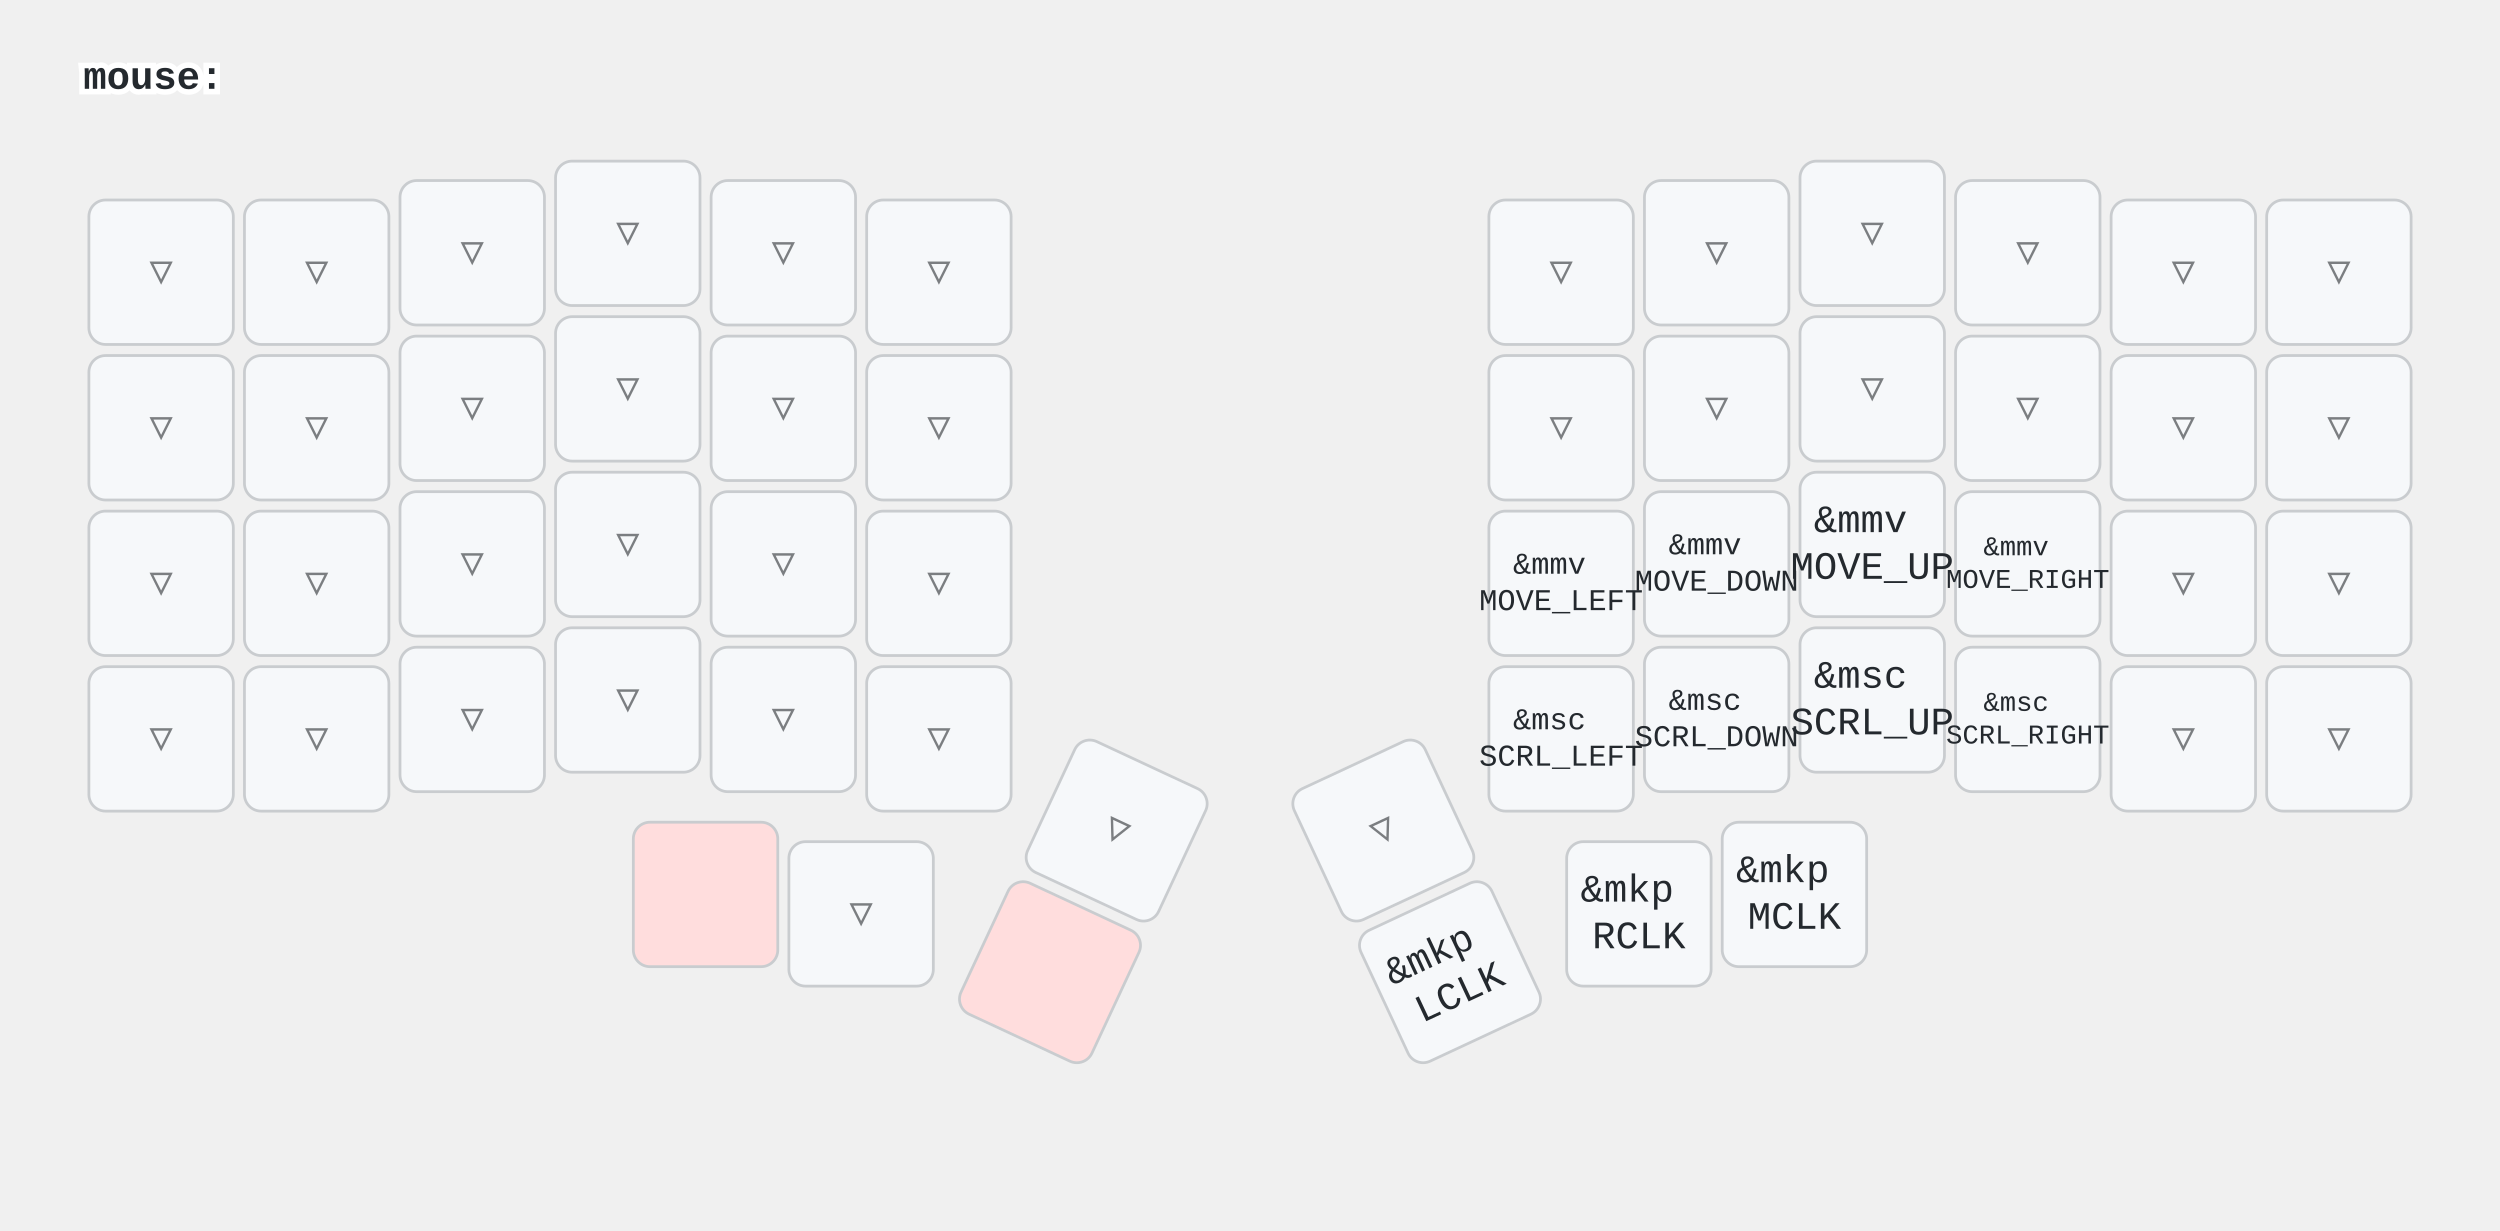
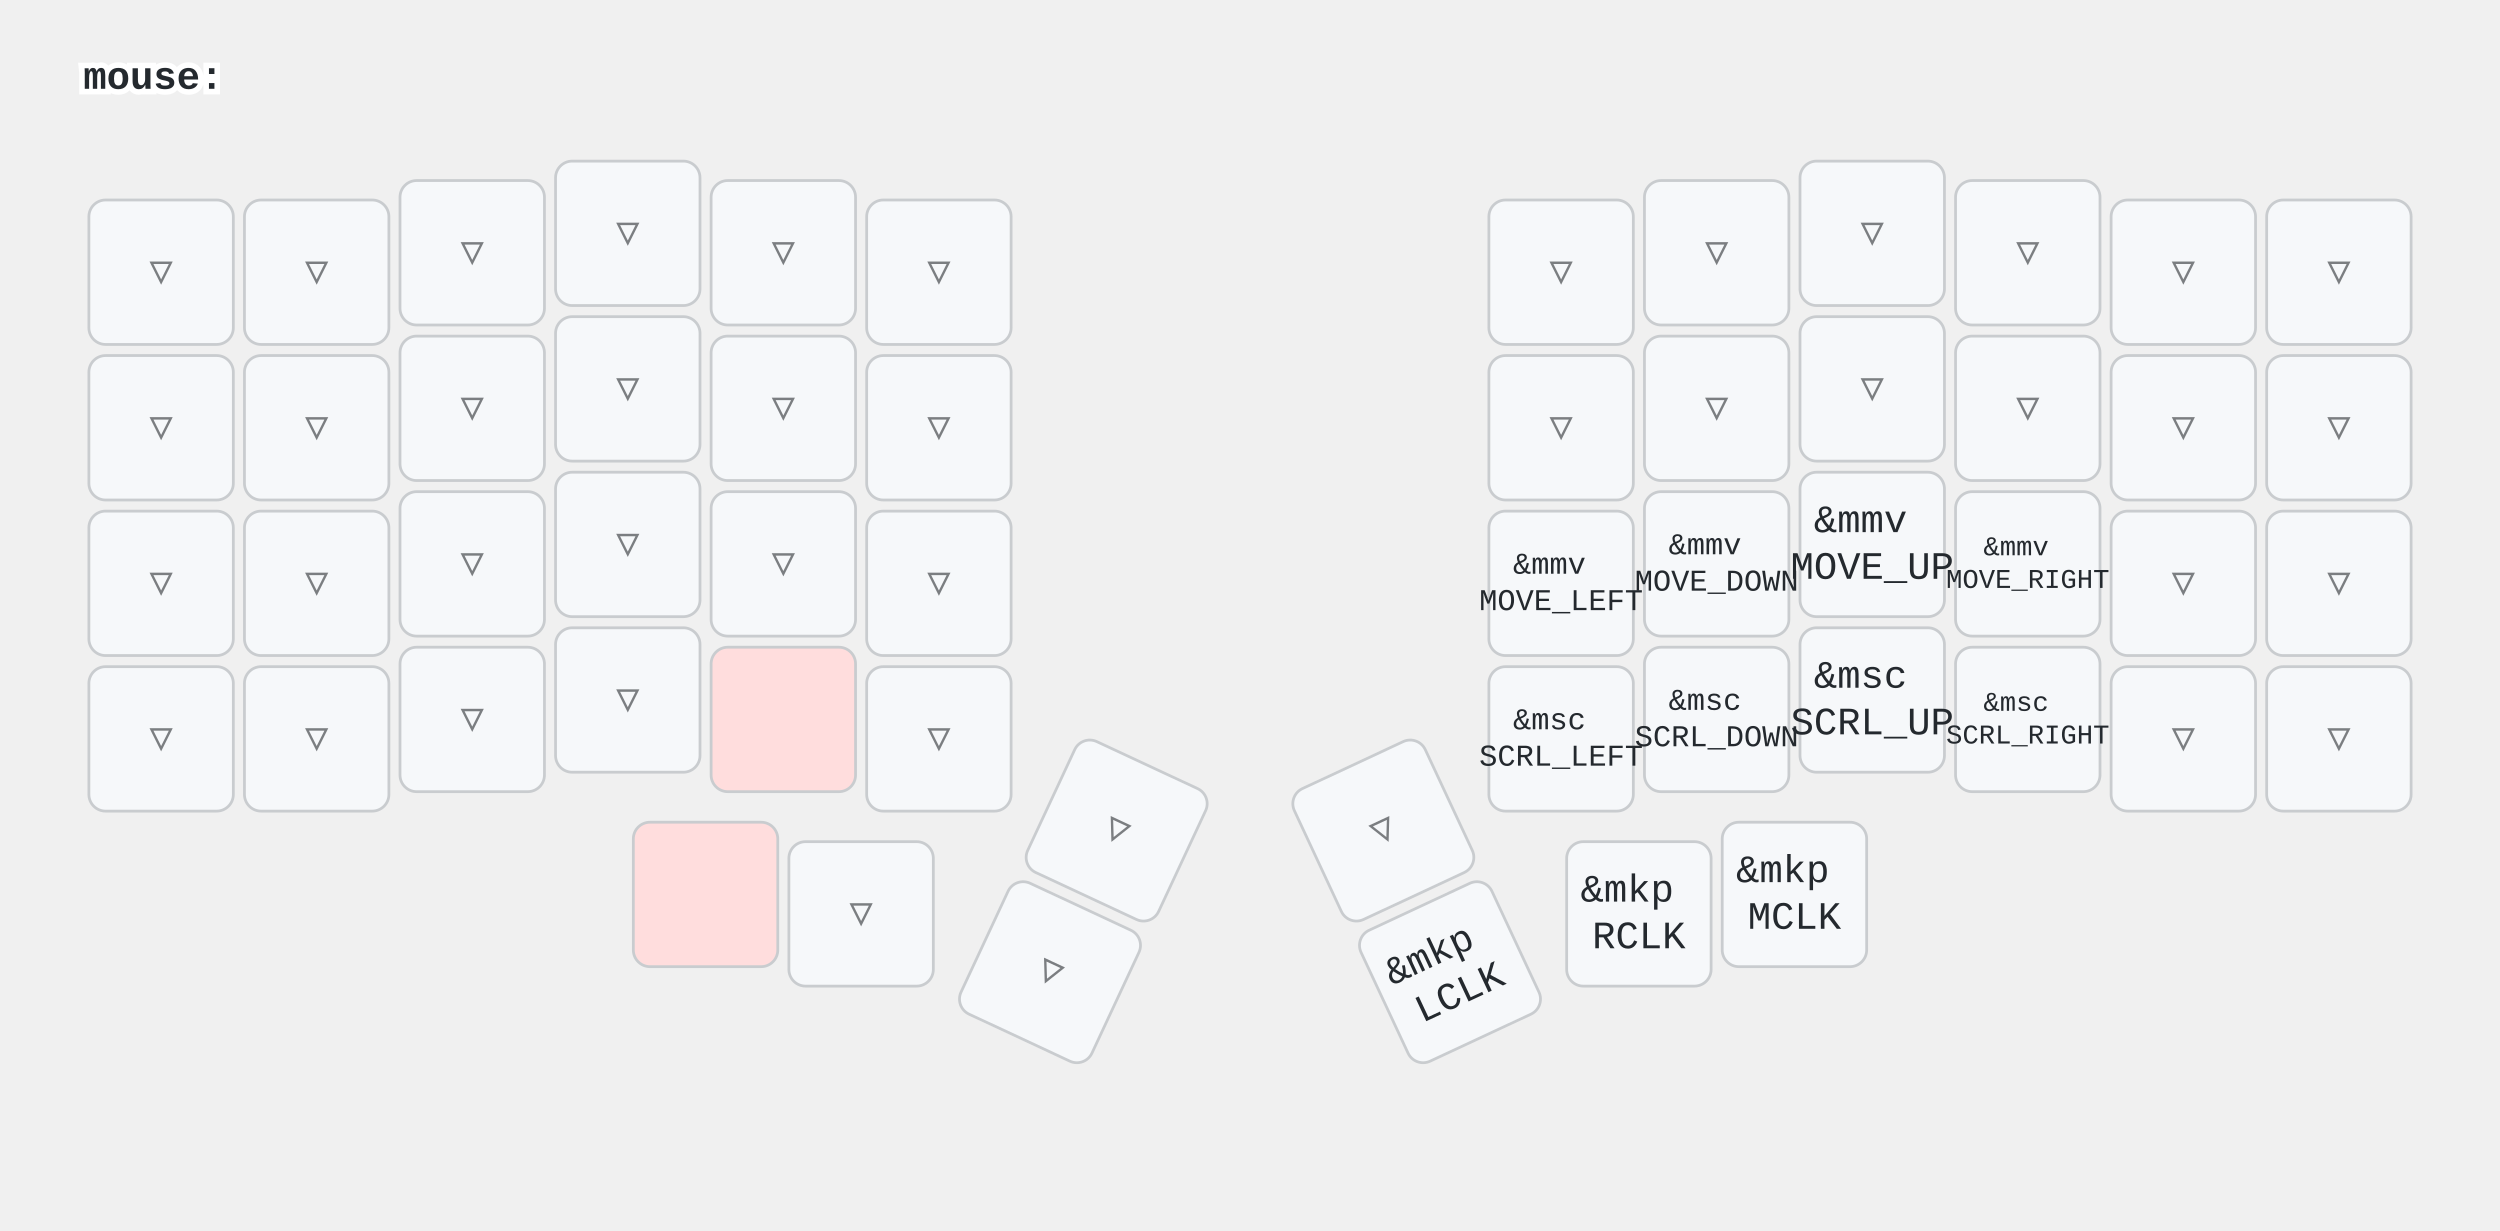
<svg xmlns="http://www.w3.org/2000/svg" width="900" height="443" viewBox="0 0 900 443" class="keymap">
  <style>/* inherit to force styles through use tags */
svg path {
    fill: inherit;
}

/* font and background color specifications */
svg.keymap {
    font-family: SFMono-Regular,Consolas,Liberation Mono,Menlo,monospace;
    font-size: 14px;
    font-kerning: normal;
    text-rendering: optimizeLegibility;
    fill: #24292e;
}

/* default key styling */
rect.key {
    fill: #f6f8fa;
}

rect.key, rect.combo {
    stroke: #c9cccf;
    stroke-width: 1;
}

/* default key side styling, only used is draw_key_sides is set */
rect.side {
    filter: brightness(90%);
}

/* color accent for combo boxes */
rect.combo, rect.combo-separate {
    fill: #cdf;
}

/* color accent for held keys */
rect.held, rect.combo.held {
    fill: #fdd;
}

/* color accent for ghost (optional) keys */
rect.ghost, rect.combo.ghost {
    stroke-dasharray: 4, 4;
    stroke-width: 2;
}

text {
    text-anchor: middle;
    dominant-baseline: middle;
}

/* styling for layer labels */
text.label {
    font-weight: bold;
    text-anchor: start;
    stroke: white;
    stroke-width: 4;
    paint-order: stroke;
}

/* styling for optional footer */
text.footer {
    text-anchor: end;
    dominant-baseline: auto;
    stroke: white;
    stroke-width: 4;
    paint-order: stroke;
}

/* styling for combo tap, and key non-tap label text */
text.combo, text.hold, text.shifted, text.left, text.right, text.tl, text.tr, text.bl, text.br {
    font-size: 11px;
}

text.hold, text.bl, text.br {
    text-anchor: middle;
    dominant-baseline: auto;
}

text.shifted, text.tl, text.tr {
    text-anchor: middle;
    dominant-baseline: hanging;
}

text.left, text.tl, text.bl {
    text-anchor: start;
}

text.right, text.tr, text.br {
    text-anchor: end;
}

text.layer-activator {
    text-decoration: underline;
}

/* styling for hold/shifted label text in combo box */
text.combo.hold, text.combo.shifted, text.combo.left, text.combo.right {
    font-size: 8px;
}

/* lighter symbol for transparent keys */
text.trans {
    fill: #7b7e81;
}

/* styling for combo dendrons */
path.combo {
    stroke-width: 1;
    stroke: gray;
    fill: none;
}

/* Start Tabler Icons Cleanup */
/* cannot use height/width with glyphs */
.icon-tabler &gt; path {
    fill: inherit;
    stroke: inherit;
    stroke-width: 2;
}
/* hide tabler's default box */
.icon-tabler &gt; path[stroke="none"][fill="none"] {
    visibility: hidden;
}
/* End Tabler Icons Cleanup */
</style>
  <g transform="translate(30, 0)" class="layer-mouse">
    <text x="0" y="28" class="label" id="mouse">mouse:</text>
    <g transform="translate(0, 56)">
      <g transform="translate(28, 42)" class="key trans keypos-0">
        <rect rx="6" ry="6" x="-26" y="-26" width="52" height="52" class="key trans" />
        <text x="0" y="0" class="key trans tap">▽</text>
      </g>
      <g transform="translate(84, 42)" class="key trans keypos-1">
        <rect rx="6" ry="6" x="-26" y="-26" width="52" height="52" class="key trans" />
        <text x="0" y="0" class="key trans tap">▽</text>
      </g>
      <g transform="translate(140, 35)" class="key trans keypos-2">
        <rect rx="6" ry="6" x="-26" y="-26" width="52" height="52" class="key trans" />
        <text x="0" y="0" class="key trans tap">▽</text>
      </g>
      <g transform="translate(196, 28)" class="key trans keypos-3">
        <rect rx="6" ry="6" x="-26" y="-26" width="52" height="52" class="key trans" />
        <text x="0" y="0" class="key trans tap">▽</text>
      </g>
      <g transform="translate(252, 35)" class="key trans keypos-4">
        <rect rx="6" ry="6" x="-26" y="-26" width="52" height="52" class="key trans" />
        <text x="0" y="0" class="key trans tap">▽</text>
      </g>
      <g transform="translate(308, 42)" class="key trans keypos-5">
        <rect rx="6" ry="6" x="-26" y="-26" width="52" height="52" class="key trans" />
        <text x="0" y="0" class="key trans tap">▽</text>
      </g>
      <g transform="translate(532, 42)" class="key trans keypos-6">
        <rect rx="6" ry="6" x="-26" y="-26" width="52" height="52" class="key trans" />
        <text x="0" y="0" class="key trans tap">▽</text>
      </g>
      <g transform="translate(588, 35)" class="key trans keypos-7">
        <rect rx="6" ry="6" x="-26" y="-26" width="52" height="52" class="key trans" />
        <text x="0" y="0" class="key trans tap">▽</text>
      </g>
      <g transform="translate(644, 28)" class="key trans keypos-8">
        <rect rx="6" ry="6" x="-26" y="-26" width="52" height="52" class="key trans" />
        <text x="0" y="0" class="key trans tap">▽</text>
      </g>
      <g transform="translate(700, 35)" class="key trans keypos-9">
        <rect rx="6" ry="6" x="-26" y="-26" width="52" height="52" class="key trans" />
        <text x="0" y="0" class="key trans tap">▽</text>
      </g>
      <g transform="translate(756, 42)" class="key trans keypos-10">
        <rect rx="6" ry="6" x="-26" y="-26" width="52" height="52" class="key trans" />
        <text x="0" y="0" class="key trans tap">▽</text>
      </g>
      <g transform="translate(812, 42)" class="key trans keypos-11">
        <rect rx="6" ry="6" x="-26" y="-26" width="52" height="52" class="key trans" />
        <text x="0" y="0" class="key trans tap">▽</text>
      </g>
      <g transform="translate(28, 98)" class="key trans keypos-12">
        <rect rx="6" ry="6" x="-26" y="-26" width="52" height="52" class="key trans" />
        <text x="0" y="0" class="key trans tap">▽</text>
      </g>
      <g transform="translate(84, 98)" class="key trans keypos-13">
        <rect rx="6" ry="6" x="-26" y="-26" width="52" height="52" class="key trans" />
        <text x="0" y="0" class="key trans tap">▽</text>
      </g>
      <g transform="translate(140, 91)" class="key trans keypos-14">
        <rect rx="6" ry="6" x="-26" y="-26" width="52" height="52" class="key trans" />
        <text x="0" y="0" class="key trans tap">▽</text>
      </g>
      <g transform="translate(196, 84)" class="key trans keypos-15">
        <rect rx="6" ry="6" x="-26" y="-26" width="52" height="52" class="key trans" />
        <text x="0" y="0" class="key trans tap">▽</text>
      </g>
      <g transform="translate(252, 91)" class="key trans keypos-16">
        <rect rx="6" ry="6" x="-26" y="-26" width="52" height="52" class="key trans" />
        <text x="0" y="0" class="key trans tap">▽</text>
      </g>
      <g transform="translate(308, 98)" class="key trans keypos-17">
        <rect rx="6" ry="6" x="-26" y="-26" width="52" height="52" class="key trans" />
        <text x="0" y="0" class="key trans tap">▽</text>
      </g>
      <g transform="translate(532, 98)" class="key trans keypos-18">
        <rect rx="6" ry="6" x="-26" y="-26" width="52" height="52" class="key trans" />
        <text x="0" y="0" class="key trans tap">▽</text>
      </g>
      <g transform="translate(588, 91)" class="key trans keypos-19">
        <rect rx="6" ry="6" x="-26" y="-26" width="52" height="52" class="key trans" />
        <text x="0" y="0" class="key trans tap">▽</text>
      </g>
      <g transform="translate(644, 84)" class="key trans keypos-20">
        <rect rx="6" ry="6" x="-26" y="-26" width="52" height="52" class="key trans" />
        <text x="0" y="0" class="key trans tap">▽</text>
      </g>
      <g transform="translate(700, 91)" class="key trans keypos-21">
        <rect rx="6" ry="6" x="-26" y="-26" width="52" height="52" class="key trans" />
        <text x="0" y="0" class="key trans tap">▽</text>
      </g>
      <g transform="translate(756, 98)" class="key trans keypos-22">
        <rect rx="6" ry="6" x="-26" y="-26" width="52" height="52" class="key trans" />
        <text x="0" y="0" class="key trans tap">▽</text>
      </g>
      <g transform="translate(812, 98)" class="key trans keypos-23">
        <rect rx="6" ry="6" x="-26" y="-26" width="52" height="52" class="key trans" />
        <text x="0" y="0" class="key trans tap">▽</text>
      </g>
      <g transform="translate(28, 154)" class="key trans keypos-24">
        <rect rx="6" ry="6" x="-26" y="-26" width="52" height="52" class="key trans" />
        <text x="0" y="0" class="key trans tap">▽</text>
      </g>
      <g transform="translate(84, 154)" class="key trans keypos-25">
        <rect rx="6" ry="6" x="-26" y="-26" width="52" height="52" class="key trans" />
        <text x="0" y="0" class="key trans tap">▽</text>
      </g>
      <g transform="translate(140, 147)" class="key trans keypos-26">
        <rect rx="6" ry="6" x="-26" y="-26" width="52" height="52" class="key trans" />
        <text x="0" y="0" class="key trans tap">▽</text>
      </g>
      <g transform="translate(196, 140)" class="key trans keypos-27">
        <rect rx="6" ry="6" x="-26" y="-26" width="52" height="52" class="key trans" />
        <text x="0" y="0" class="key trans tap">▽</text>
      </g>
      <g transform="translate(252, 147)" class="key trans keypos-28">
        <rect rx="6" ry="6" x="-26" y="-26" width="52" height="52" class="key trans" />
        <text x="0" y="0" class="key trans tap">▽</text>
      </g>
      <g transform="translate(308, 154)" class="key trans keypos-29">
        <rect rx="6" ry="6" x="-26" y="-26" width="52" height="52" class="key trans" />
        <text x="0" y="0" class="key trans tap">▽</text>
      </g>
      <g transform="translate(532, 154)" class="key keypos-30">
        <rect rx="6" ry="6" x="-26" y="-26" width="52" height="52" class="key" />
        <text x="0" y="0" class="key tap">
          <tspan x="0" dy="-0.6em" style="font-size: 78%">&amp;mmv</tspan>
          <tspan x="0" dy="1.2em" style="font-size: 78%">MOVE_LEFT</tspan>
        </text>
      </g>
      <g transform="translate(588, 147)" class="key keypos-31">
        <rect rx="6" ry="6" x="-26" y="-26" width="52" height="52" class="key" />
        <text x="0" y="0" class="key tap">
          <tspan x="0" dy="-0.6em" style="font-size: 78%">&amp;mmv</tspan>
          <tspan x="0" dy="1.2em" style="font-size: 78%">MOVE_DOWN</tspan>
        </text>
      </g>
      <g transform="translate(644, 140)" class="key keypos-32">
        <rect rx="6" ry="6" x="-26" y="-26" width="52" height="52" class="key" />
        <text x="0" y="0" class="key tap">
          <tspan x="0" dy="-0.6em">&amp;mmv</tspan>
          <tspan x="0" dy="1.2em">MOVE_UP</tspan>
        </text>
      </g>
      <g transform="translate(700, 147)" class="key keypos-33">
        <rect rx="6" ry="6" x="-26" y="-26" width="52" height="52" class="key" />
        <text x="0" y="0" class="key tap">
          <tspan x="0" dy="-0.6em" style="font-size: 70%">&amp;mmv</tspan>
          <tspan x="0" dy="1.2em" style="font-size: 70%">MOVE_RIGHT</tspan>
        </text>
      </g>
      <g transform="translate(756, 154)" class="key trans keypos-34">
        <rect rx="6" ry="6" x="-26" y="-26" width="52" height="52" class="key trans" />
        <text x="0" y="0" class="key trans tap">▽</text>
      </g>
      <g transform="translate(812, 154)" class="key trans keypos-35">
        <rect rx="6" ry="6" x="-26" y="-26" width="52" height="52" class="key trans" />
        <text x="0" y="0" class="key trans tap">▽</text>
      </g>
      <g transform="translate(28, 210)" class="key trans keypos-36">
        <rect rx="6" ry="6" x="-26" y="-26" width="52" height="52" class="key trans" />
        <text x="0" y="0" class="key trans tap">▽</text>
      </g>
      <g transform="translate(84, 210)" class="key trans keypos-37">
        <rect rx="6" ry="6" x="-26" y="-26" width="52" height="52" class="key trans" />
        <text x="0" y="0" class="key trans tap">▽</text>
      </g>
      <g transform="translate(140, 203)" class="key trans keypos-38">
        <rect rx="6" ry="6" x="-26" y="-26" width="52" height="52" class="key trans" />
        <text x="0" y="0" class="key trans tap">▽</text>
      </g>
      <g transform="translate(196, 196)" class="key trans keypos-39">
        <rect rx="6" ry="6" x="-26" y="-26" width="52" height="52" class="key trans" />
        <text x="0" y="0" class="key trans tap">▽</text>
      </g>
-       <g transform="translate(252, 203)" class="key trans keypos-40">
-         <rect rx="6" ry="6" x="-26" y="-26" width="52" height="52" class="key trans" />
-         <text x="0" y="0" class="key trans tap">▽</text>
+       <g transform="translate(252, 203)" class="key held keypos-40">
+         <rect rx="6" ry="6" x="-26" y="-26" width="52" height="52" class="key held" />
      </g>
      <g transform="translate(308, 210)" class="key trans keypos-41">
        <rect rx="6" ry="6" x="-26" y="-26" width="52" height="52" class="key trans" />
        <text x="0" y="0" class="key trans tap">▽</text>
      </g>
      <g transform="translate(372, 243) rotate(25.0)" class="key trans keypos-42">
        <rect rx="6" ry="6" x="-26" y="-26" width="52" height="52" class="key trans" />
        <text x="0" y="0" class="key trans tap">▽</text>
      </g>
      <g transform="translate(468, 243) rotate(-25.0)" class="key trans keypos-43">
        <rect rx="6" ry="6" x="-26" y="-26" width="52" height="52" class="key trans" />
        <text x="0" y="0" class="key trans tap">▽</text>
      </g>
      <g transform="translate(532, 210)" class="key keypos-44">
        <rect rx="6" ry="6" x="-26" y="-26" width="52" height="52" class="key" />
        <text x="0" y="0" class="key tap">
          <tspan x="0" dy="-0.6em" style="font-size: 78%">&amp;msc</tspan>
          <tspan x="0" dy="1.2em" style="font-size: 78%">SCRL_LEFT</tspan>
        </text>
      </g>
      <g transform="translate(588, 203)" class="key keypos-45">
        <rect rx="6" ry="6" x="-26" y="-26" width="52" height="52" class="key" />
        <text x="0" y="0" class="key tap">
          <tspan x="0" dy="-0.6em" style="font-size: 78%">&amp;msc</tspan>
          <tspan x="0" dy="1.2em" style="font-size: 78%">SCRL_DOWN</tspan>
        </text>
      </g>
      <g transform="translate(644, 196)" class="key keypos-46">
        <rect rx="6" ry="6" x="-26" y="-26" width="52" height="52" class="key" />
        <text x="0" y="0" class="key tap">
          <tspan x="0" dy="-0.6em">&amp;msc</tspan>
          <tspan x="0" dy="1.2em">SCRL_UP</tspan>
        </text>
      </g>
      <g transform="translate(700, 203)" class="key keypos-47">
        <rect rx="6" ry="6" x="-26" y="-26" width="52" height="52" class="key" />
        <text x="0" y="0" class="key tap">
          <tspan x="0" dy="-0.6em" style="font-size: 70%">&amp;msc</tspan>
          <tspan x="0" dy="1.2em" style="font-size: 70%">SCRL_RIGHT</tspan>
        </text>
      </g>
      <g transform="translate(756, 210)" class="key trans keypos-48">
        <rect rx="6" ry="6" x="-26" y="-26" width="52" height="52" class="key trans" />
        <text x="0" y="0" class="key trans tap">▽</text>
      </g>
      <g transform="translate(812, 210)" class="key trans keypos-49">
        <rect rx="6" ry="6" x="-26" y="-26" width="52" height="52" class="key trans" />
        <text x="0" y="0" class="key trans tap">▽</text>
      </g>
      <g transform="translate(224, 266)" class="key held keypos-50">
        <rect rx="6" ry="6" x="-26" y="-26" width="52" height="52" class="key held" />
      </g>
      <g transform="translate(280, 273)" class="key trans keypos-51">
        <rect rx="6" ry="6" x="-26" y="-26" width="52" height="52" class="key trans" />
        <text x="0" y="0" class="key trans tap">▽</text>
      </g>
-       <g transform="translate(348, 294) rotate(25.0)" class="key held keypos-52">
-         <rect rx="6" ry="6" x="-26" y="-26" width="52" height="52" class="key held" />
+       <g transform="translate(348, 294) rotate(25.0)" class="key trans keypos-52">
+         <rect rx="6" ry="6" x="-26" y="-26" width="52" height="52" class="key trans" />
+         <text x="0" y="0" class="key trans tap">▽</text>
      </g>
      <g transform="translate(492, 294) rotate(-25.0)" class="key keypos-53">
        <rect rx="6" ry="6" x="-26" y="-26" width="52" height="52" class="key" />
        <text x="0" y="0" class="key tap">
          <tspan x="0" dy="-0.6em">&amp;mkp</tspan>
          <tspan x="0" dy="1.2em">LCLK</tspan>
        </text>
      </g>
      <g transform="translate(560, 273)" class="key keypos-54">
        <rect rx="6" ry="6" x="-26" y="-26" width="52" height="52" class="key" />
        <text x="0" y="0" class="key tap">
          <tspan x="0" dy="-0.6em">&amp;mkp</tspan>
          <tspan x="0" dy="1.2em">RCLK</tspan>
        </text>
      </g>
      <g transform="translate(616, 266)" class="key keypos-55">
        <rect rx="6" ry="6" x="-26" y="-26" width="52" height="52" class="key" />
        <text x="0" y="0" class="key tap">
          <tspan x="0" dy="-0.6em">&amp;mkp</tspan>
          <tspan x="0" dy="1.2em">MCLK</tspan>
        </text>
      </g>
    </g>
  </g>
</svg>
